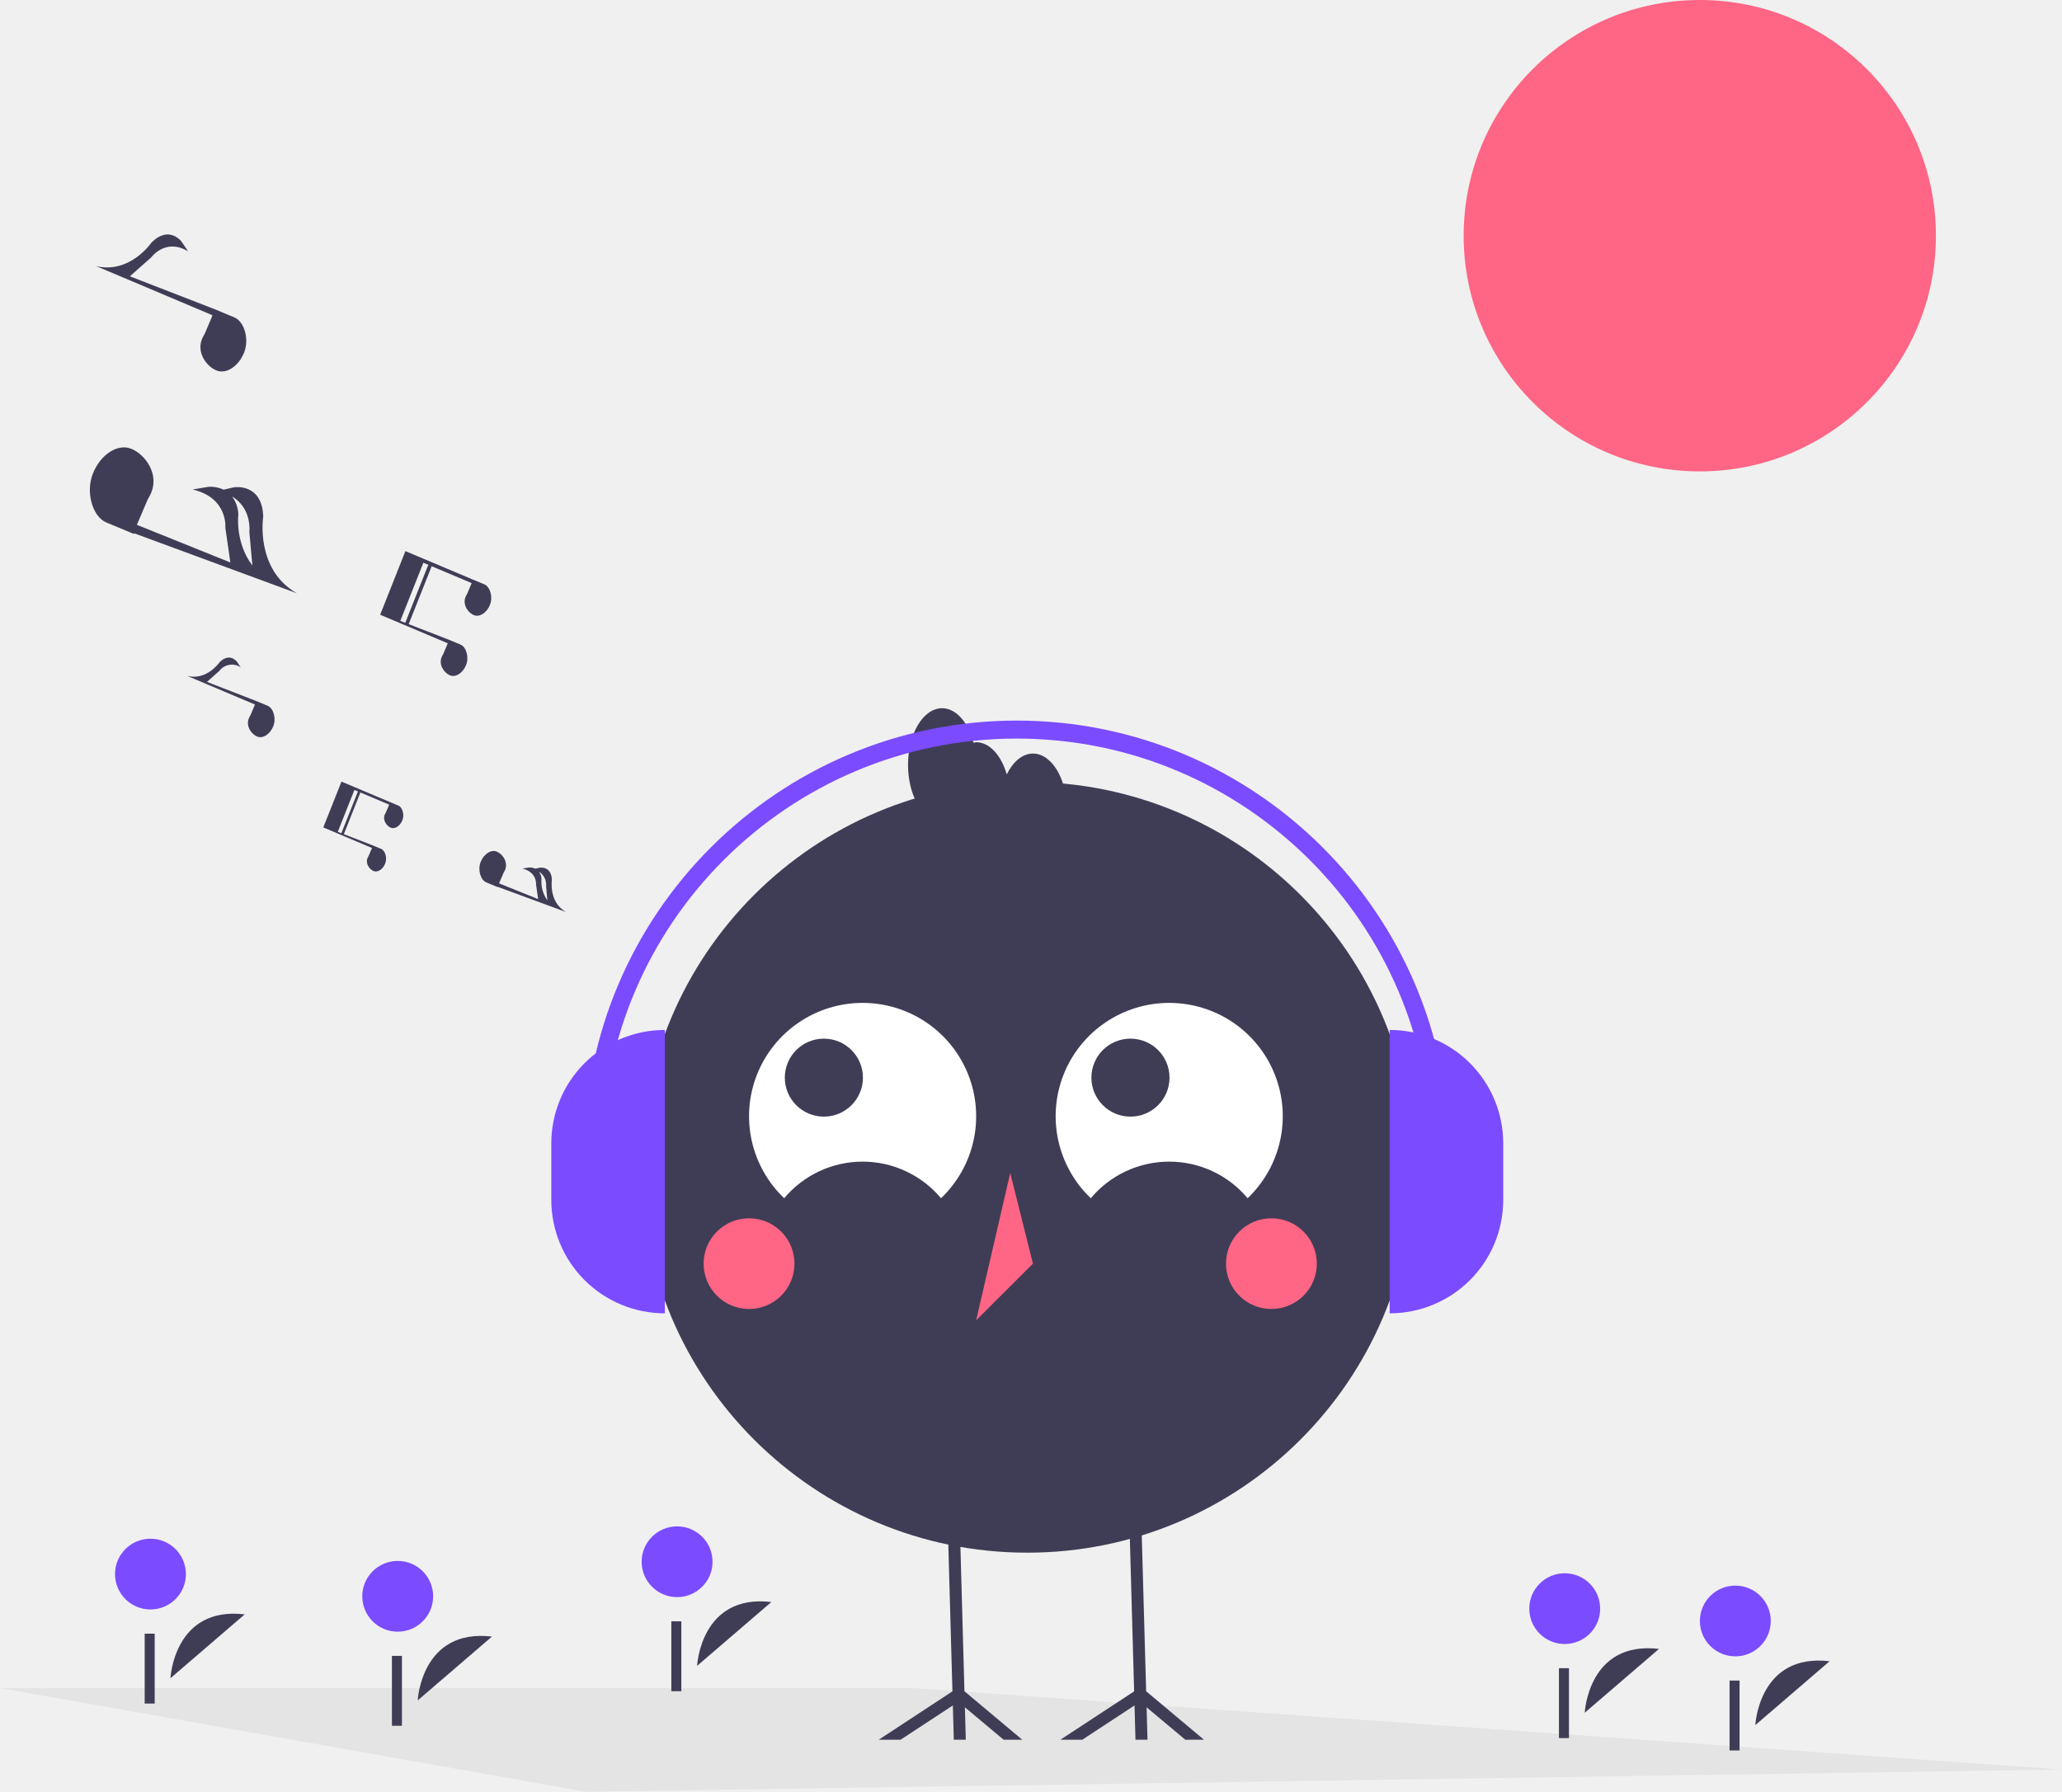
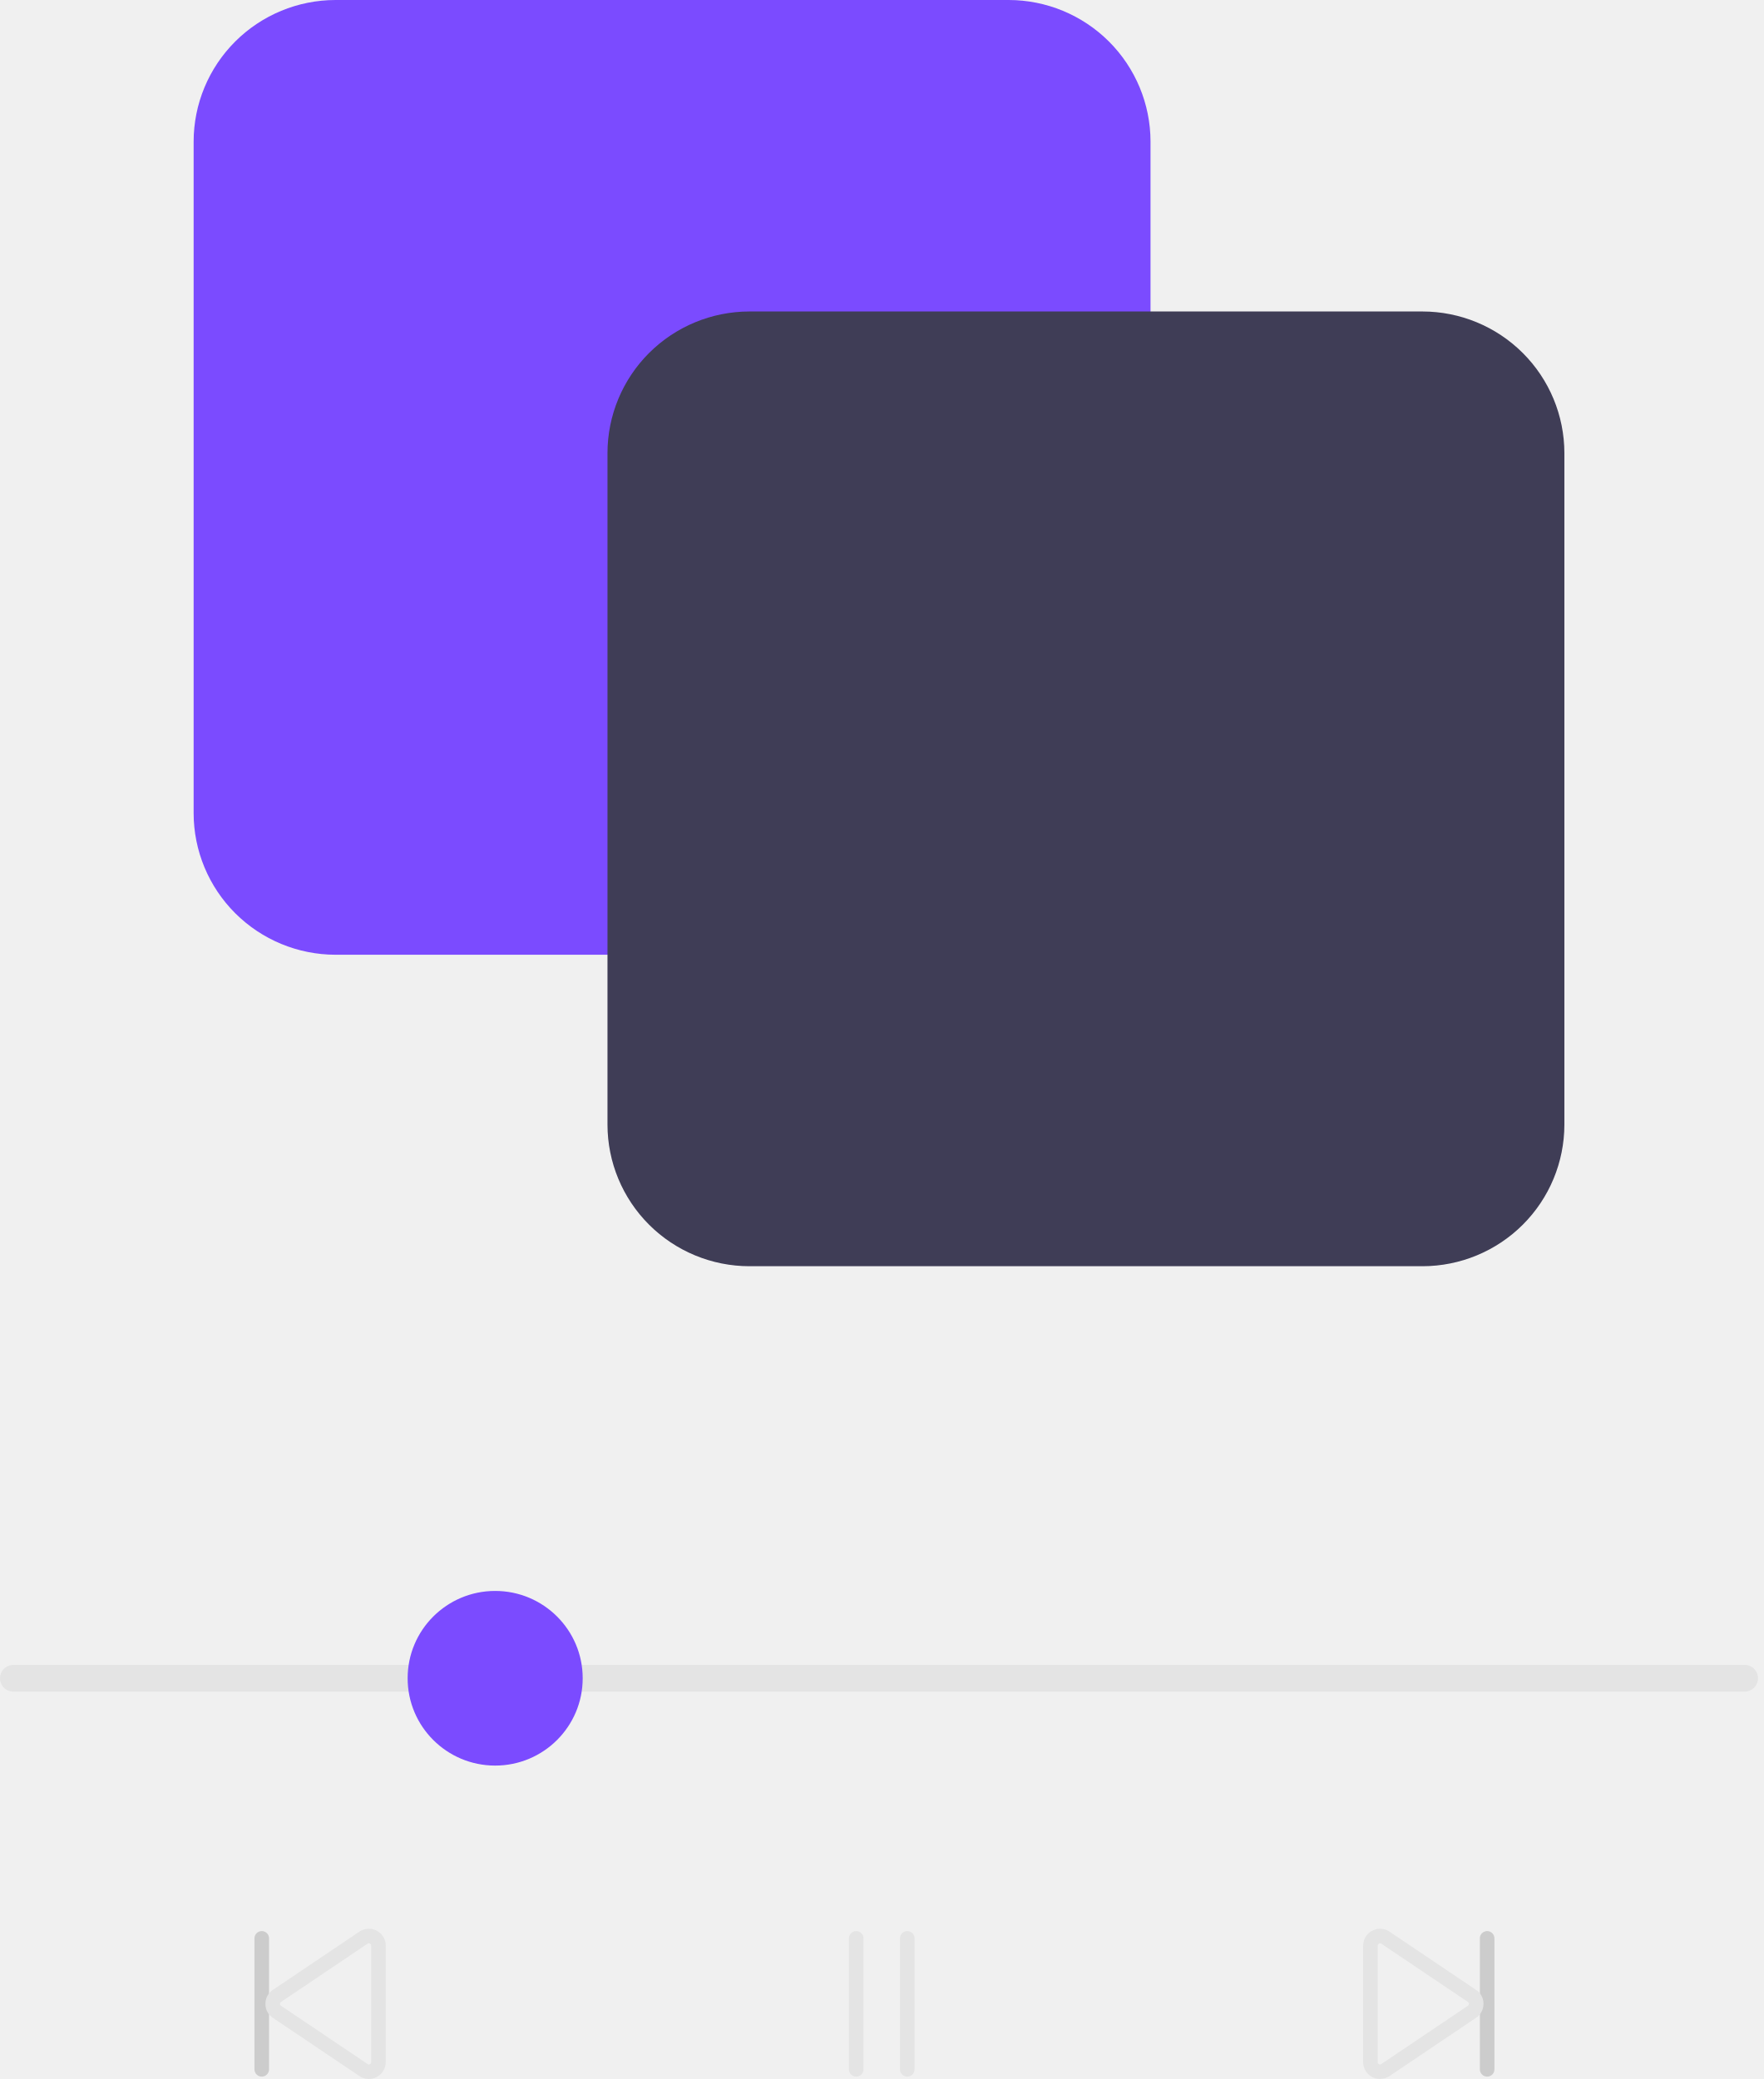
- <svg xmlns="http://www.w3.org/2000/svg" width="359" height="312" viewBox="0 0 359 312" fill="none">
-   <g clip-path="url(#clip0)">
-     <path d="M359 308.132L102.011 312L0 293.95H159.253L359 308.132Z" fill="#E4E4E4" />
-     <path d="M295.936 82.083C318.641 82.083 337.046 63.708 337.046 41.041C337.046 18.375 318.641 0 295.936 0C273.232 0 254.827 18.375 254.827 41.041C254.827 63.708 273.232 82.083 295.936 82.083Z" fill="#FF6584" />
-     <path d="M72.724 296.095C72.724 296.095 73.326 283.516 85.653 284.979L72.724 296.095Z" fill="#3F3D56" />
-     <path d="M69.241 284.125C72.649 284.125 75.411 281.367 75.411 277.965C75.411 274.564 72.649 271.806 69.241 271.806C65.834 271.806 63.072 274.564 63.072 277.965C63.072 281.367 65.834 284.125 69.241 284.125Z" fill="#7B4BFF" />
-     <path d="M69.979 288.338H68.237V300.508H69.979V288.338Z" fill="#3F3D56" />
-     <path d="M275.905 298.244C275.905 298.244 276.506 285.665 288.834 287.127L275.905 298.244Z" fill="#3F3D56" />
-     <path d="M272.422 286.274C275.829 286.274 278.592 283.516 278.592 280.114C278.592 276.712 275.829 273.955 272.422 273.955C269.015 273.955 266.252 276.712 266.252 280.114C266.252 283.516 269.015 286.274 272.422 286.274Z" fill="#7B4BFF" />
-     <path d="M273.16 290.486H271.418V302.657H273.16V290.486Z" fill="#3F3D56" />
-     <path d="M305.607 300.393C305.607 300.393 306.209 287.814 318.536 289.276L305.607 300.393Z" fill="#3F3D56" />
-     <path d="M302.124 288.422C305.532 288.422 308.294 285.665 308.294 282.263C308.294 278.861 305.532 276.103 302.124 276.103C298.717 276.103 295.955 278.861 295.955 282.263C295.955 285.665 298.717 288.422 302.124 288.422Z" fill="#7B4BFF" />
-     <path d="M302.862 292.635H301.12V304.806H302.862V292.635Z" fill="#3F3D56" />
-     <path d="M121.367 290.079C121.367 290.079 121.969 277.5 134.296 278.962L121.367 290.079Z" fill="#3F3D56" />
-     <path d="M117.884 278.108C121.292 278.108 124.054 275.351 124.054 271.949C124.054 268.547 121.292 265.789 117.884 265.789C114.477 265.789 111.714 268.547 111.714 271.949C111.714 275.351 114.477 278.108 117.884 278.108Z" fill="#7B4BFF" />
-     <path d="M118.622 282.321H116.88V294.492H118.622V282.321Z" fill="#3F3D56" />
-     <path d="M29.678 292.228C29.678 292.228 30.279 279.649 42.606 281.111L29.678 292.228Z" fill="#3F3D56" />
-     <path d="M26.194 280.257C29.602 280.257 32.364 277.499 32.364 274.098C32.364 270.696 29.602 267.938 26.194 267.938C22.787 267.938 20.025 270.696 20.025 274.098C20.025 277.499 22.787 280.257 26.194 280.257Z" fill="#7B4BFF" />
-     <path d="M26.932 284.47H25.191V296.641H26.932V284.47Z" fill="#3F3D56" />
-     <path d="M178.849 270.369C215.974 270.369 246.069 240.324 246.069 203.261C246.069 166.198 215.974 136.153 178.849 136.153C141.725 136.153 111.629 166.198 111.629 203.261C111.629 240.324 141.725 270.369 178.849 270.369Z" fill="#3F3D56" />
-     <path d="M136.53 208.648C138.2 206.653 140.288 205.048 142.646 203.946C145.005 202.845 147.578 202.274 150.182 202.274C152.786 202.274 155.358 202.845 157.717 203.946C160.076 205.048 162.164 206.653 163.834 208.648C166.69 205.926 168.665 202.411 169.503 198.558C170.34 194.705 170.003 190.69 168.534 187.03C167.065 183.37 164.532 180.233 161.261 178.024C157.99 175.814 154.131 174.634 150.182 174.634C146.233 174.634 142.374 175.814 139.103 178.024C135.832 180.233 133.299 183.37 131.83 187.03C130.361 190.69 130.024 194.705 130.861 198.558C131.699 202.411 133.674 205.926 136.53 208.648Z" fill="white" />
-     <path d="M189.911 208.648C191.58 206.653 193.668 205.048 196.027 203.946C198.386 202.845 200.958 202.274 203.562 202.274C206.167 202.274 208.739 202.845 211.098 203.946C213.457 205.048 215.545 206.653 217.214 208.648C220.071 205.926 222.045 202.411 222.883 198.558C223.721 194.705 223.383 190.69 221.915 187.03C220.446 183.37 217.912 180.233 214.642 178.024C211.371 175.814 207.512 174.634 203.562 174.634C199.613 174.634 195.754 175.814 192.483 178.024C189.212 180.233 186.679 183.37 185.21 187.03C183.741 190.69 183.404 194.705 184.242 198.558C185.08 202.411 187.054 205.926 189.911 208.648Z" fill="white" />
-     <path d="M143.438 194.44C147.194 194.44 150.238 191.4 150.238 187.65C150.238 183.901 147.194 180.861 143.438 180.861C139.682 180.861 136.637 183.901 136.637 187.65C136.637 191.4 139.682 194.44 143.438 194.44Z" fill="#3F3D56" />
-     <path d="M196.816 194.44C200.572 194.44 203.617 191.4 203.617 187.65C203.617 183.901 200.572 180.861 196.816 180.861C193.06 180.861 190.015 183.901 190.015 187.65C190.015 191.4 193.06 194.44 196.816 194.44Z" fill="#3F3D56" />
-     <path d="M130.411 227.933C134.779 227.933 138.32 224.398 138.32 220.038C138.32 215.678 134.779 212.143 130.411 212.143C126.044 212.143 122.503 215.678 122.503 220.038C122.503 224.398 126.044 227.933 130.411 227.933Z" fill="#FF6584" />
-     <path d="M221.356 227.933C225.724 227.933 229.264 224.398 229.264 220.038C229.264 215.678 225.724 212.143 221.356 212.143C216.988 212.143 213.448 215.678 213.448 220.038C213.448 224.398 216.988 227.933 221.356 227.933Z" fill="#FF6584" />
-     <path d="M175.884 204.248L169.952 229.907L179.838 220.038L175.884 204.248Z" fill="#FF6584" />
-     <path d="M206.36 302.936L199.626 297.294L199.783 302.936H197.691L197.524 296.97L188.432 302.936H184.626L197.456 294.517L196.959 276.839L196.588 263.488L198.674 263.431L199.051 276.839L199.547 294.502L209.611 302.936H206.36Z" fill="#3F3D56" />
-     <path d="M174.724 302.936L167.99 297.294L168.147 302.936H166.061L165.894 296.97L156.802 302.936H152.996L165.821 294.517L165.324 276.839L164.953 263.488L167.044 263.431L167.421 276.839L167.912 294.502L177.976 302.936H174.724Z" fill="#3F3D56" />
-     <path d="M179.838 131.219C177.993 131.219 176.366 132.649 175.278 134.846C174.32 131.542 172.305 129.245 169.953 129.245C169.793 129.261 169.634 129.287 169.478 129.324C168.573 125.797 166.472 123.323 164.021 123.323C160.746 123.323 158.09 127.742 158.09 133.192C158.09 138.643 160.746 143.061 164.021 143.061C164.181 143.045 164.34 143.019 164.496 142.982C165.401 146.509 167.502 148.982 169.953 148.982C171.797 148.982 173.424 147.552 174.512 145.355C175.471 148.659 177.485 150.956 179.838 150.956C183.114 150.956 185.769 146.538 185.769 141.087C185.769 135.637 183.114 131.219 179.838 131.219Z" fill="#3F3D56" />
-     <path d="M115.755 228.692C113.158 228.692 110.588 228.182 108.189 227.19C105.79 226.198 103.611 224.744 101.775 222.911C99.939 221.078 98.483 218.902 97.489 216.508C96.496 214.113 95.984 211.546 95.984 208.954V199.086C95.984 193.851 98.067 188.83 101.775 185.129C105.483 181.427 110.511 179.348 115.755 179.348V228.692Z" fill="#7B4BFF" />
-     <path d="M241.944 179.348C244.54 179.348 247.111 179.858 249.51 180.85C251.908 181.842 254.088 183.296 255.924 185.129C257.76 186.962 259.216 189.138 260.209 191.532C261.203 193.927 261.714 196.494 261.714 199.085V208.954C261.714 211.546 261.203 214.113 260.209 216.508C259.216 218.902 257.76 221.078 255.924 222.911C254.088 224.744 251.908 226.198 249.51 227.19C247.111 228.182 244.54 228.692 241.944 228.692V179.348H241.944Z" fill="#7B4BFF" />
-     <path d="M252.304 200.636H249.167C249.167 160.92 216.802 128.609 177.019 128.609C137.237 128.609 104.872 160.92 104.872 200.636H101.735C101.735 159.193 135.507 125.477 177.019 125.477C218.532 125.477 252.304 159.193 252.304 200.636Z" fill="#7B4BFF" />
-     <path d="M69.371 140.279L69.371 140.278L67.898 139.665L61.68 137.041L59.451 136.1L59.28 136.531L56.286 144.078L64.712 147.638L64.756 147.678L64.188 149.015C64.111 149.137 64.044 149.266 63.99 149.401C63.592 150.403 64.344 151.401 65.054 151.682C65.764 151.962 66.662 151.377 67.06 150.375C67.452 149.386 67.069 148.129 66.377 147.826L66.377 147.825L64.904 147.212L59.862 145.255L62.743 137.994L62.316 137.826L59.434 145.089L58.811 144.847L61.704 137.555L61.78 137.588L67.706 140.092L67.75 140.131L67.182 141.468C67.105 141.59 67.038 141.719 66.984 141.854C66.586 142.856 67.338 143.854 68.048 144.135C68.758 144.415 69.656 143.83 70.054 142.828C70.446 141.839 70.063 140.582 69.371 140.279Z" fill="#3F3D56" />
-     <path d="M98.535 158.807C95.476 157.061 96.088 153.229 96.088 153.229C96.011 150.74 93.951 151.093 93.951 151.093L93.202 151.263C92.853 151.102 92.47 151.031 92.087 151.058L90.947 151.249C93.543 151.858 93.33 154.027 93.33 154.027L93.694 156.563L86.89 153.822L87.671 151.984C87.779 151.814 87.871 151.634 87.946 151.448C88.499 150.055 87.455 148.67 86.469 148.28C85.482 147.89 84.235 148.703 83.683 150.095C83.138 151.469 83.67 153.214 84.631 153.635L84.63 153.637L86.677 154.488L86.693 154.44L98.535 158.807ZM95.08 154.351L95.298 156.778C94.527 155.699 94.165 154.382 94.276 153.062C94.258 152.592 94.1 152.138 93.821 151.759C94.249 152.034 94.594 152.421 94.816 152.878C95.038 153.336 95.129 153.845 95.08 154.351V154.351Z" fill="#3F3D56" />
-     <path d="M46.633 122.912L46.634 122.91L44.587 122.059L36.032 118.74L38.192 116.822C38.614 116.26 39.238 115.882 39.932 115.769C40.627 115.655 41.339 115.814 41.919 116.212L41.249 115.218C41.249 115.218 39.989 113.553 38.226 115.315C38.226 115.315 36.044 118.526 32.618 117.707L44.321 122.652L44.382 122.708L43.593 124.564C43.486 124.734 43.393 124.913 43.318 125.1C42.766 126.492 43.809 127.878 44.796 128.268C45.782 128.658 47.029 127.845 47.582 126.452C48.127 125.079 47.594 123.334 46.633 122.912Z" fill="#3F3D56" />
-     <path d="M77.951 112.046L77.163 113.903C77.055 114.073 76.963 114.252 76.888 114.439C76.335 115.831 77.378 117.216 78.365 117.606C79.351 117.996 80.599 117.184 81.151 115.791C81.696 114.417 81.163 112.672 80.202 112.251L80.203 112.249L78.156 111.398L71.154 108.681L75.155 98.596L74.562 98.362L70.56 108.45L69.694 108.114L73.712 97.986L73.818 98.031L82.048 101.509L82.11 101.564L81.321 103.421C81.213 103.591 81.121 103.77 81.046 103.957C80.493 105.349 81.537 106.734 82.523 107.124C83.51 107.514 84.757 106.702 85.309 105.309C85.854 103.935 85.322 102.19 84.361 101.769L84.361 101.767L82.315 100.916L73.95 97.386L73.95 97.386L73.678 97.271L70.583 95.965L66.187 107.046L77.89 111.991L77.951 112.046Z" fill="#3F3D56" />
-     <path d="M40.864 55.297L40.866 55.294L37.342 53.829L22.616 48.114L26.333 44.813C26.333 44.813 28.805 41.388 32.749 43.764L31.596 42.052C31.596 42.052 29.427 39.186 26.392 42.219C26.392 42.219 22.637 47.746 16.738 46.337L36.884 54.849L36.989 54.945L35.632 58.141C35.446 58.433 35.288 58.742 35.158 59.063C34.207 61.46 36.003 63.845 37.701 64.516C39.399 65.188 41.547 63.788 42.498 61.391C43.436 59.027 42.519 56.023 40.864 55.297Z" fill="#3F3D56" />
-     <path d="M51.678 103.304C44.364 99.129 45.828 89.969 45.828 89.969C45.644 84.018 40.719 84.86 40.719 84.86L38.926 85.269C38.094 84.883 37.177 84.714 36.261 84.777L33.535 85.235C39.743 86.691 39.233 91.876 39.233 91.876L40.103 97.939L23.835 91.387L25.703 86.99C25.961 86.584 26.181 86.155 26.361 85.709C27.681 82.38 25.187 79.068 22.829 78.135C20.47 77.203 17.488 79.146 16.167 82.475C14.864 85.76 16.137 89.932 18.435 90.94L18.433 90.944L23.327 92.978L23.364 92.863L51.678 103.304ZM43.416 92.651L43.94 98.474C40.868 94.404 41.496 89.568 41.496 89.568C41.453 88.445 41.073 87.36 40.407 86.454C43.935 88.562 43.416 92.651 43.416 92.651H43.416Z" fill="#3F3D56" />
-   </g>
-   <defs>
-     <clipPath id="clip0">
-       <rect width="359" height="312" fill="white" />
-     </clipPath>
-   </defs>
+ <svg xmlns="http://www.w3.org/2000/svg" width="274" height="323" viewBox="0 0 274 323" fill="none">
+   <path d="M271.01 262.814H2.093C1.819 262.816 1.547 262.764 1.293 262.66C1.039 262.557 0.808 262.404 0.614 262.211C0.419 262.019 0.265 261.789 0.16 261.537C0.054 261.284 0 261.013 0 260.739C0 260.466 0.054 260.195 0.16 259.942C0.265 259.69 0.419 259.46 0.614 259.268C0.808 259.075 1.039 258.922 1.293 258.819C1.547 258.715 1.819 258.663 2.093 258.665H271.01C271.284 258.663 271.556 258.715 271.81 258.819C272.063 258.922 272.294 259.075 272.489 259.268C272.683 259.46 272.838 259.69 272.943 259.942C273.048 260.195 273.103 260.466 273.103 260.739C273.103 261.013 273.048 261.284 272.943 261.537C272.838 261.789 272.683 262.019 272.489 262.211C272.294 262.404 272.063 262.557 271.81 262.66C271.556 262.764 271.284 262.816 271.01 262.814V262.814Z" fill="#E4E4E4" />
+   <path d="M156.692 148.332H52.119C46.276 148.325 40.674 146.006 36.543 141.883C32.411 137.76 30.087 132.171 30.08 126.34V21.991C30.087 16.161 32.411 10.571 36.543 6.448C40.675 2.326 46.276 0.007 52.119 0H156.692C162.535 0.007 168.137 2.326 172.269 6.448C176.4 10.571 178.724 16.161 178.731 21.991V126.34C178.724 132.171 176.4 137.76 172.269 141.883C168.137 146.006 162.535 148.325 156.692 148.332V148.332Z" fill="#7B4BFF" />
+   <path d="M220.984 196.724H116.411C110.568 196.717 104.966 194.398 100.835 190.276C96.703 186.153 94.379 180.563 94.372 174.733V70.384C94.379 64.553 96.703 58.963 100.834 54.841C104.966 50.718 110.568 48.399 116.411 48.392H220.984C226.827 48.399 232.429 50.718 236.56 54.841C240.692 58.963 243.016 64.553 243.023 70.384V174.733C243.016 180.563 240.692 186.153 236.56 190.276C232.429 194.398 226.827 196.717 220.984 196.724Z" fill="#3F3D56" />
+   <path d="M40.664 322.632C40.364 322.632 40.076 322.513 39.863 322.301C39.651 322.088 39.531 321.801 39.531 321.501V301.149C39.531 300.849 39.651 300.562 39.863 300.35C40.076 300.138 40.364 300.018 40.664 300.018C40.965 300.018 41.253 300.138 41.466 300.35C41.678 300.562 41.798 300.849 41.798 301.149V321.501C41.798 321.801 41.678 322.088 41.466 322.301C41.253 322.513 40.965 322.632 40.664 322.632V322.632Z" fill="#CCCCCC" />
+   <path d="M133.011 322.632C132.711 322.632 132.423 322.513 132.21 322.301C131.998 322.088 131.878 321.801 131.878 321.501V301.149C131.878 300.849 131.998 300.562 132.21 300.35C132.423 300.138 132.711 300.018 133.011 300.018C133.312 300.018 133.6 300.138 133.813 300.35C134.025 300.562 134.144 300.849 134.144 301.149V321.501C134.144 321.801 134.025 322.088 133.813 322.301C133.6 322.513 133.312 322.632 133.011 322.632Z" fill="#E4E4E4" />
+   <path d="M140.943 322.632C140.642 322.632 140.354 322.513 140.142 322.301C139.929 322.088 139.81 321.801 139.81 321.501V301.149C139.81 300.849 139.929 300.562 140.142 300.35C140.354 300.138 140.642 300.018 140.943 300.018C141.244 300.018 141.532 300.138 141.744 300.35C141.957 300.562 142.076 300.849 142.076 301.149V321.501C142.076 321.801 141.957 322.088 141.744 322.301C141.532 322.513 141.244 322.632 140.943 322.632Z" fill="#E4E4E4" />
+   <path d="M57.298 323C56.836 322.999 56.383 322.876 55.983 322.644L42.507 313.574C42.481 313.559 42.456 313.543 42.431 313.527C42.059 313.294 41.753 312.968 41.543 312.583C41.333 312.197 41.225 311.764 41.231 311.325C41.228 310.864 41.348 310.411 41.579 310.011C41.81 309.612 42.144 309.281 42.545 309.053L55.916 300.048C56.315 299.802 56.771 299.667 57.239 299.656C57.707 299.645 58.169 299.759 58.578 299.987C58.987 300.214 59.328 300.546 59.565 300.949C59.802 301.352 59.927 301.81 59.927 302.278V320.373C59.925 321.068 59.648 321.735 59.155 322.227C58.663 322.719 57.995 322.997 57.298 323V323ZM57.184 320.728C57.233 320.743 57.285 320.747 57.336 320.74C57.387 320.733 57.436 320.715 57.479 320.686C57.535 320.655 57.582 320.61 57.614 320.555C57.645 320.499 57.662 320.436 57.661 320.373V302.278C57.661 302.214 57.644 302.152 57.612 302.097C57.58 302.042 57.535 301.996 57.48 301.964C57.424 301.932 57.362 301.916 57.298 301.916C57.235 301.916 57.172 301.932 57.117 301.964L43.745 310.97C43.52 311.103 43.497 311.247 43.497 311.325C43.496 311.389 43.512 311.452 43.544 311.507C43.576 311.562 43.622 311.607 43.678 311.638L43.745 311.68L57.184 320.728Z" fill="#E4E4E4" />
+   <path d="M231.024 322.632C230.723 322.632 230.435 322.513 230.223 322.301C230.01 322.088 229.891 321.801 229.891 321.501V301.149C229.891 300.849 230.01 300.562 230.223 300.35C230.435 300.138 230.723 300.018 231.024 300.018C231.325 300.018 231.613 300.138 231.825 300.35C232.038 300.562 232.157 300.849 232.157 301.149V321.501C232.157 321.801 232.038 322.088 231.825 322.301C231.613 322.513 231.325 322.632 231.024 322.632Z" fill="#CCCCCC" />
+   <path d="M214.369 322.995C213.915 322.994 213.469 322.873 213.076 322.644C212.675 322.416 212.341 322.086 212.11 321.686C211.879 321.287 211.759 320.834 211.761 320.373V302.278C211.761 301.817 211.883 301.365 212.114 300.966C212.344 300.567 212.676 300.236 213.076 300.006C213.476 299.776 213.929 299.655 214.39 299.655C214.852 299.655 215.305 299.776 215.705 300.006L229.21 309.095C229.596 309.325 229.914 309.652 230.133 310.044C230.351 310.435 230.463 310.877 230.457 311.325C230.46 311.779 230.344 312.225 230.12 312.619C229.896 313.014 229.572 313.343 229.181 313.574L215.772 322.602C215.347 322.855 214.863 322.991 214.369 322.995V322.995ZM214.027 320.373C214.027 320.436 214.044 320.498 214.076 320.553C214.108 320.608 214.153 320.654 214.209 320.686C214.264 320.718 214.326 320.734 214.39 320.734C214.453 320.735 214.516 320.718 214.571 320.686L227.994 311.647C228.052 311.616 228.1 311.569 228.135 311.513C228.17 311.457 228.189 311.392 228.191 311.326V311.325C228.192 311.261 228.176 311.199 228.144 311.143C228.112 311.088 228.066 311.043 228.01 311.012L214.504 301.923C214.455 301.906 214.403 301.902 214.352 301.909C214.301 301.916 214.252 301.935 214.209 301.964C214.153 301.995 214.107 302.04 214.075 302.096C214.043 302.151 214.026 302.214 214.028 302.278L214.027 320.373Z" fill="#E4E4E4" />
+   <path d="M76.923 274.307C84.433 274.307 90.52 268.233 90.52 260.739C90.52 253.246 84.433 247.172 76.923 247.172C69.414 247.172 63.326 253.246 63.326 260.739C63.326 268.233 69.414 274.307 76.923 274.307Z" fill="#7B4BFF" />
</svg>
